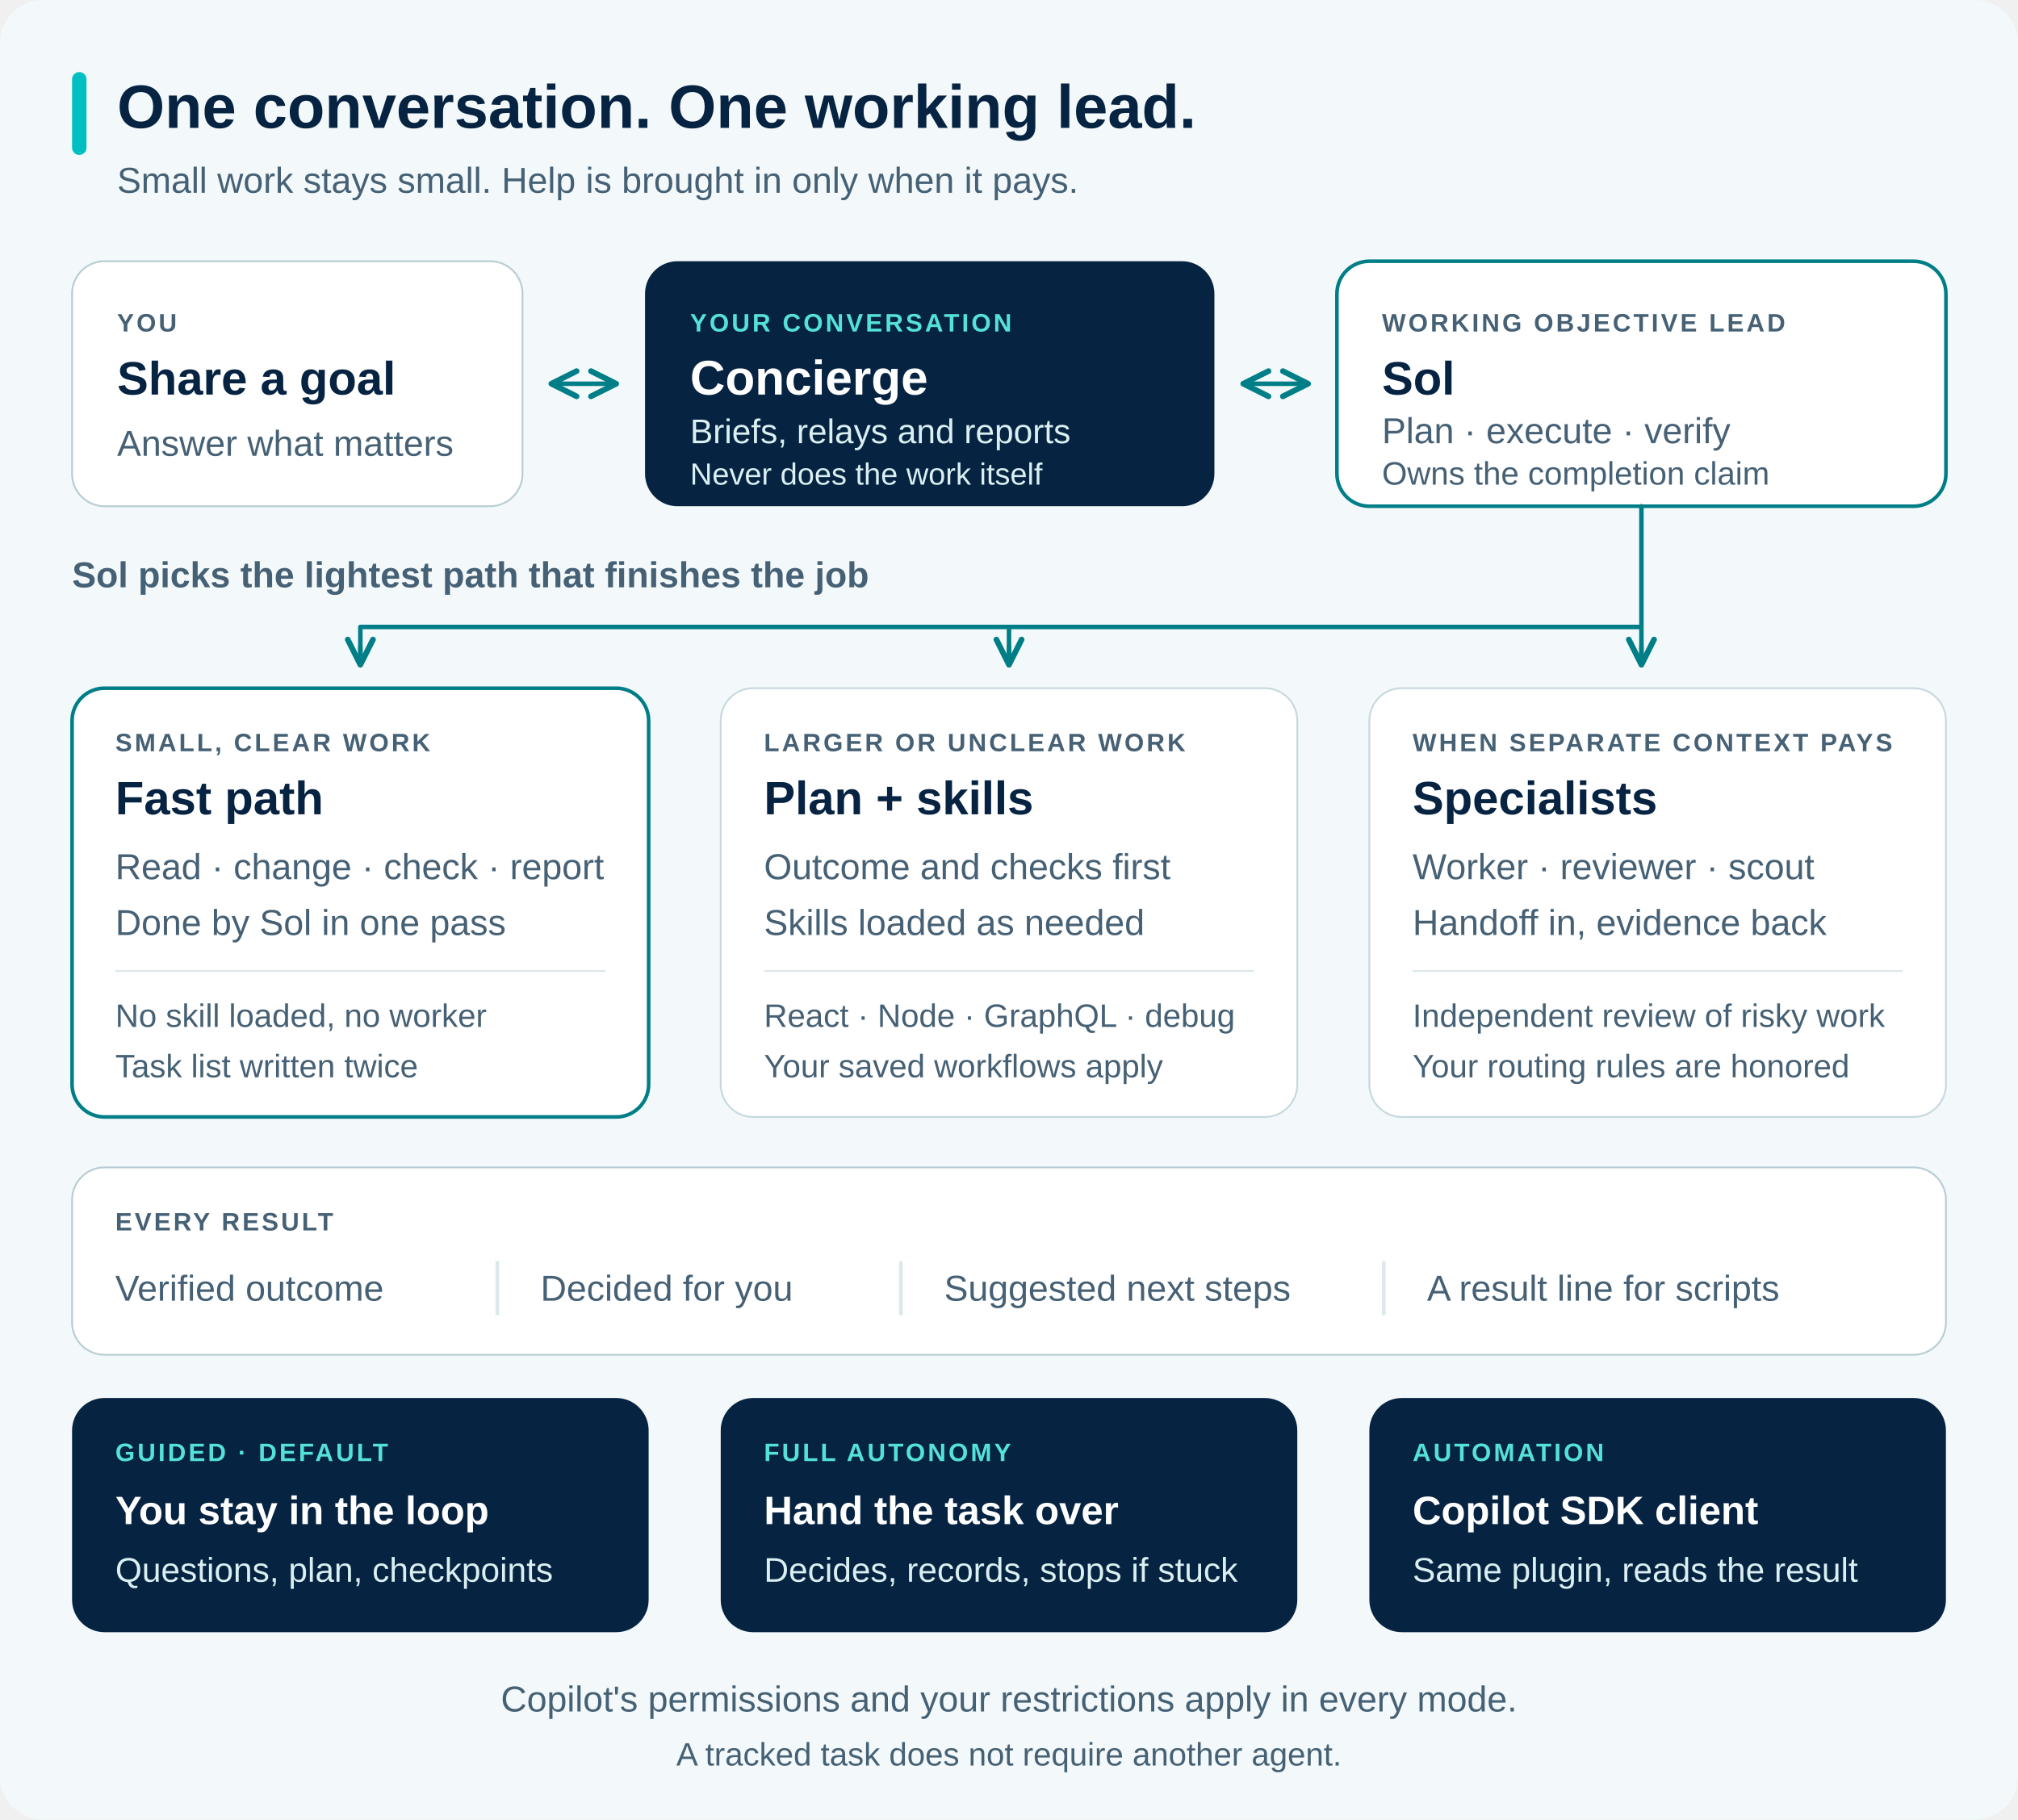
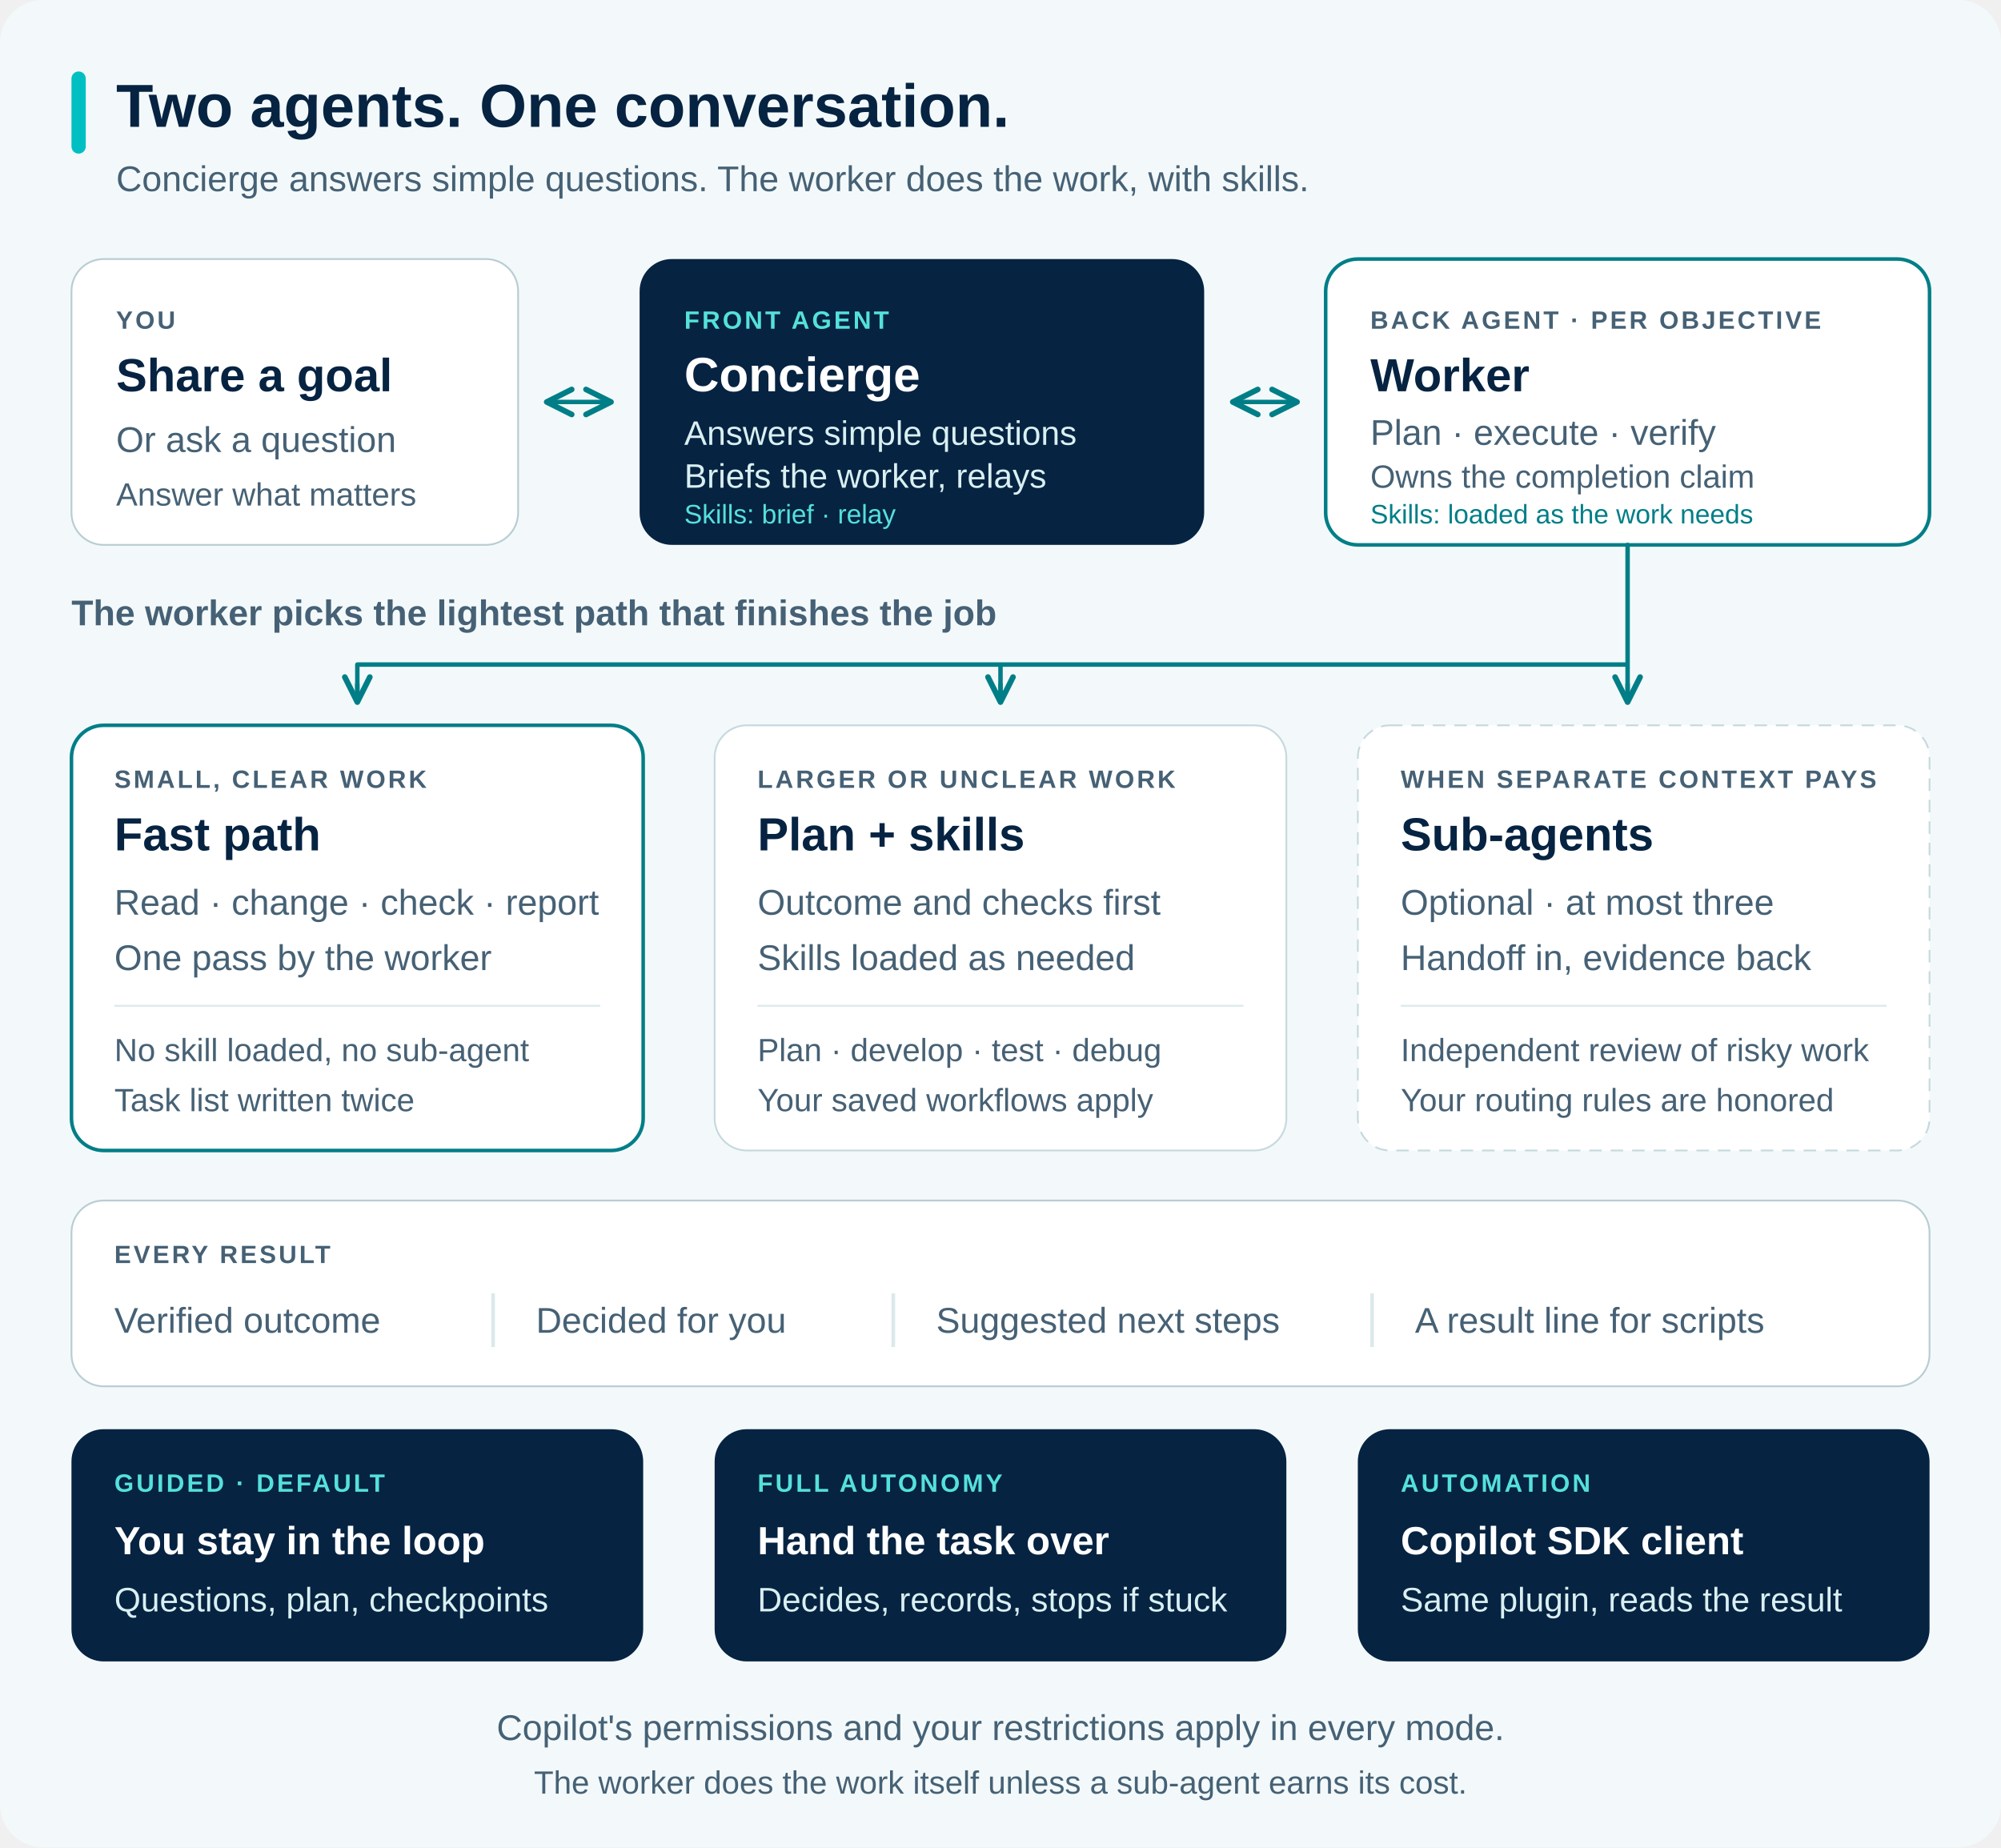
- <svg xmlns="http://www.w3.org/2000/svg" width="1120" height="1010" viewBox="0 0 1120 1010" role="img" aria-labelledby="title description">
+ <svg xmlns="http://www.w3.org/2000/svg" width="1120" height="1034" viewBox="0 0 1120 1034" role="img" aria-labelledby="title description">
  <defs>
    <marker id="arrow" viewBox="0 0 10 10" refX="9" refY="5" markerWidth="7" markerHeight="7" orient="auto-start-reverse">
      <path d="M1 1 L9 5 L1 9" fill="none" stroke="#007e87" stroke-width="1.8" stroke-linecap="round" stroke-linejoin="round" />
    </marker>
    <style>text{font-family:Arial,Helvetica,sans-serif}.heading{fill:#062342;font-size:26px;font-weight:700}.body{fill:#466175;font-size:20px}.small{fill:#466175;font-size:18px}.label{fill:#466175;font-size:14px;font-weight:700;letter-spacing:1.4px}.line{fill:none;stroke:#007e87;stroke-width:2.5;stroke-linecap:round;stroke-linejoin:round}.onDark{fill:#d9eff1;font-size:19px}.onDarkLabel{fill:#55e1db;font-size:14px;font-weight:700;letter-spacing:1.4px}.onDarkHead{fill:#ffffff;font-size:22px;font-weight:700}</style>
  </defs>
-   <rect width="1120" height="1010" rx="24" fill="#f3f9fa" />
+   <rect width="1120" height="1034" rx="24" fill="#f3f9fa" />
  <rect x="40" y="40" width="8" height="46" rx="4" fill="#00bfc3" />
-   <text x="65" y="71" fill="#062342" font-size="34" font-weight="750">One conversation. One working lead.</text>
-   <text x="65" y="107" class="body">Small work stays small. Help is brought in only when it pays.</text>
-   <rect x="40" y="145" width="250" height="136" rx="18" fill="white" stroke="#b9cdd4" />
+   <text x="65" y="71" fill="#062342" font-size="34" font-weight="750">Two agents. One conversation.</text>
+   <text x="65" y="107" class="body">Concierge answers simple questions. The worker does the work, with skills.</text>
+   <rect x="40" y="145" width="250" height="160" rx="18" fill="white" stroke="#b9cdd4" />
  <text x="65" y="184" class="label">YOU</text>
  <text x="65" y="219" class="heading">Share a goal</text>
-   <text x="65" y="253" class="body">Answer what matters</text>
-   <path d="M306 213 H342" class="line" marker-start="url(#arrow)" marker-end="url(#arrow)" />
-   <rect x="358" y="145" width="316" height="136" rx="18" fill="#062342" />
-   <text x="383" y="184" class="onDarkLabel">YOUR CONVERSATION</text>
+   <text x="65" y="253" class="body">Or ask a question</text>
+   <text x="65" y="283" class="small">Answer what matters</text>
+   <path d="M306 225 H342" class="line" marker-start="url(#arrow)" marker-end="url(#arrow)" />
+   <rect x="358" y="145" width="316" height="160" rx="18" fill="#062342" />
+   <text x="383" y="184" class="onDarkLabel">FRONT AGENT</text>
  <text x="383" y="219" fill="white" font-size="27" font-weight="700">Concierge</text>
-   <text x="383" y="246" class="onDark">Briefs, relays and reports</text>
-   <text x="383" y="269" fill="#d9eff1" font-size="17">Never does the work itself</text>
-   <path d="M690 213 H726" class="line" marker-start="url(#arrow)" marker-end="url(#arrow)" />
-   <rect x="742" y="145" width="338" height="136" rx="18" fill="white" stroke="#007e87" stroke-width="2" />
-   <text x="767" y="184" class="label">WORKING OBJECTIVE LEAD</text>
-   <text x="767" y="219" class="heading">Sol</text>
-   <text x="767" y="246" class="body">Plan · execute · verify</text>
-   <text x="767" y="269" class="small">Owns the completion claim</text>
-   <text x="40" y="326" class="body" font-weight="700">Sol picks the lightest path that finishes the job</text>
-   <path d="M911 281 V348 H200 V369 M560 348 V369 M911 348 V369" class="line" />
-   <path d="M200 359 V369" class="line" marker-end="url(#arrow)" />
-   <path d="M560 359 V369" class="line" marker-end="url(#arrow)" />
-   <path d="M911 359 V369" class="line" marker-end="url(#arrow)" />
-   <rect x="40" y="382" width="320" height="238" rx="18" fill="white" stroke="#007e87" stroke-width="2" />
-   <text x="64" y="417" class="label">SMALL, CLEAR WORK</text>
-   <text x="64" y="452" class="heading">Fast path</text>
-   <text x="64" y="488" class="body">Read · change · check · report</text>
-   <text x="64" y="519" class="body">Done by Sol in one pass</text>
-   <path d="M64 539 H336" stroke="#dce8eb" />
-   <text x="64" y="570" class="small">No skill loaded, no worker</text>
-   <text x="64" y="598" class="small">Task list written twice</text>
-   <rect x="400" y="382" width="320" height="238" rx="18" fill="white" stroke="#c7d9de" />
-   <text x="424" y="417" class="label">LARGER OR UNCLEAR WORK</text>
-   <text x="424" y="452" class="heading">Plan + skills</text>
-   <text x="424" y="488" class="body">Outcome and checks first</text>
-   <text x="424" y="519" class="body">Skills loaded as needed</text>
-   <path d="M424 539 H696" stroke="#dce8eb" />
-   <text x="424" y="570" class="small">React · Node · GraphQL · debug</text>
-   <text x="424" y="598" class="small">Your saved workflows apply</text>
-   <rect x="760" y="382" width="320" height="238" rx="18" fill="white" stroke="#c7d9de" />
-   <text x="784" y="417" class="label">WHEN SEPARATE CONTEXT PAYS</text>
-   <text x="784" y="452" class="heading">Specialists</text>
-   <text x="784" y="488" class="body">Worker · reviewer · scout</text>
-   <text x="784" y="519" class="body">Handoff in, evidence back</text>
-   <path d="M784 539 H1056" stroke="#dce8eb" />
-   <text x="784" y="570" class="small">Independent review of risky work</text>
-   <text x="784" y="598" class="small">Your routing rules are honored</text>
-   <rect x="40" y="648" width="1040" height="104" rx="18" fill="white" stroke="#b9cdd4" />
-   <text x="64" y="683" class="label">EVERY RESULT</text>
-   <text x="64" y="722" class="body">Verified outcome</text>
-   <text x="300" y="722" class="body">Decided for you</text>
-   <text x="524" y="722" class="body">Suggested next steps</text>
-   <text x="792" y="722" class="body">A result line for scripts</text>
-   <path d="M276 700 V730 M500 700 V730 M768 700 V730" stroke="#dce8eb" stroke-width="2" />
-   <rect x="40" y="776" width="320" height="130" rx="18" fill="#062342" />
-   <text x="64" y="811" class="onDarkLabel">GUIDED · DEFAULT</text>
-   <text x="64" y="846" class="onDarkHead">You stay in the loop</text>
-   <text x="64" y="878" class="onDark">Questions, plan, checkpoints</text>
-   <rect x="400" y="776" width="320" height="130" rx="18" fill="#062342" />
-   <text x="424" y="811" class="onDarkLabel">FULL AUTONOMY</text>
-   <text x="424" y="846" class="onDarkHead">Hand the task over</text>
-   <text x="424" y="878" class="onDark">Decides, records, stops if stuck</text>
-   <rect x="760" y="776" width="320" height="130" rx="18" fill="#062342" />
-   <text x="784" y="811" class="onDarkLabel">AUTOMATION</text>
-   <text x="784" y="846" class="onDarkHead">Copilot SDK client</text>
-   <text x="784" y="878" class="onDark">Same plugin, reads the result</text>
-   <text x="560" y="950" text-anchor="middle" class="body">Copilot's permissions and your restrictions apply in every mode.</text>
-   <text x="560" y="980" text-anchor="middle" class="small">A tracked task does not require another agent.</text>
+   <text x="383" y="249" class="onDark">Answers simple questions</text>
+   <text x="383" y="273" class="onDark">Briefs the worker, relays</text>
+   <text x="383" y="293" fill="#55e1db" font-size="15">Skills: brief · relay</text>
+   <path d="M690 225 H726" class="line" marker-start="url(#arrow)" marker-end="url(#arrow)" />
+   <rect x="742" y="145" width="338" height="160" rx="18" fill="white" stroke="#007e87" stroke-width="2" />
+   <text x="767" y="184" class="label">BACK AGENT · PER OBJECTIVE</text>
+   <text x="767" y="219" class="heading">Worker</text>
+   <text x="767" y="249" class="body">Plan · execute · verify</text>
+   <text x="767" y="273" class="small">Owns the completion claim</text>
+   <text x="767" y="293" fill="#007e87" font-size="15">Skills: loaded as the work needs</text>
+   <text x="40" y="350" class="body" font-weight="700">The worker picks the lightest path that finishes the job</text>
+   <path d="M911 305 V372 H200 V393 M560 372 V393 M911 372 V393" class="line" />
+   <path d="M200 383 V393" class="line" marker-end="url(#arrow)" />
+   <path d="M560 383 V393" class="line" marker-end="url(#arrow)" />
+   <path d="M911 383 V393" class="line" marker-end="url(#arrow)" />
+   <rect x="40" y="406" width="320" height="238" rx="18" fill="white" stroke="#007e87" stroke-width="2" />
+   <text x="64" y="441" class="label">SMALL, CLEAR WORK</text>
+   <text x="64" y="476" class="heading">Fast path</text>
+   <text x="64" y="512" class="body">Read · change · check · report</text>
+   <text x="64" y="543" class="body">One pass by the worker</text>
+   <path d="M64 563 H336" stroke="#dce8eb" />
+   <text x="64" y="594" class="small">No skill loaded, no sub-agent</text>
+   <text x="64" y="622" class="small">Task list written twice</text>
+   <rect x="400" y="406" width="320" height="238" rx="18" fill="white" stroke="#c7d9de" />
+   <text x="424" y="441" class="label">LARGER OR UNCLEAR WORK</text>
+   <text x="424" y="476" class="heading">Plan + skills</text>
+   <text x="424" y="512" class="body">Outcome and checks first</text>
+   <text x="424" y="543" class="body">Skills loaded as needed</text>
+   <path d="M424 563 H696" stroke="#dce8eb" />
+   <text x="424" y="594" class="small">Plan · develop · test · debug</text>
+   <text x="424" y="622" class="small">Your saved workflows apply</text>
+   <rect x="760" y="406" width="320" height="238" rx="18" fill="white" stroke="#c7d9de" stroke-dasharray="7 5" />
+   <text x="784" y="441" class="label">WHEN SEPARATE CONTEXT PAYS</text>
+   <text x="784" y="476" class="heading">Sub-agents</text>
+   <text x="784" y="512" class="body">Optional · at most three</text>
+   <text x="784" y="543" class="body">Handoff in, evidence back</text>
+   <path d="M784 563 H1056" stroke="#dce8eb" />
+   <text x="784" y="594" class="small">Independent review of risky work</text>
+   <text x="784" y="622" class="small">Your routing rules are honored</text>
+   <rect x="40" y="672" width="1040" height="104" rx="18" fill="white" stroke="#b9cdd4" />
+   <text x="64" y="707" class="label">EVERY RESULT</text>
+   <text x="64" y="746" class="body">Verified outcome</text>
+   <text x="300" y="746" class="body">Decided for you</text>
+   <text x="524" y="746" class="body">Suggested next steps</text>
+   <text x="792" y="746" class="body">A result line for scripts</text>
+   <path d="M276 724 V754 M500 724 V754 M768 724 V754" stroke="#dce8eb" stroke-width="2" />
+   <rect x="40" y="800" width="320" height="130" rx="18" fill="#062342" />
+   <text x="64" y="835" class="onDarkLabel">GUIDED · DEFAULT</text>
+   <text x="64" y="870" class="onDarkHead">You stay in the loop</text>
+   <text x="64" y="902" class="onDark">Questions, plan, checkpoints</text>
+   <rect x="400" y="800" width="320" height="130" rx="18" fill="#062342" />
+   <text x="424" y="835" class="onDarkLabel">FULL AUTONOMY</text>
+   <text x="424" y="870" class="onDarkHead">Hand the task over</text>
+   <text x="424" y="902" class="onDark">Decides, records, stops if stuck</text>
+   <rect x="760" y="800" width="320" height="130" rx="18" fill="#062342" />
+   <text x="784" y="835" class="onDarkLabel">AUTOMATION</text>
+   <text x="784" y="870" class="onDarkHead">Copilot SDK client</text>
+   <text x="784" y="902" class="onDark">Same plugin, reads the result</text>
+   <text x="560" y="974" text-anchor="middle" class="body">Copilot's permissions and your restrictions apply in every mode.</text>
+   <text x="560" y="1004" text-anchor="middle" class="small">The worker does the work itself unless a sub-agent earns its cost.</text>
</svg>
